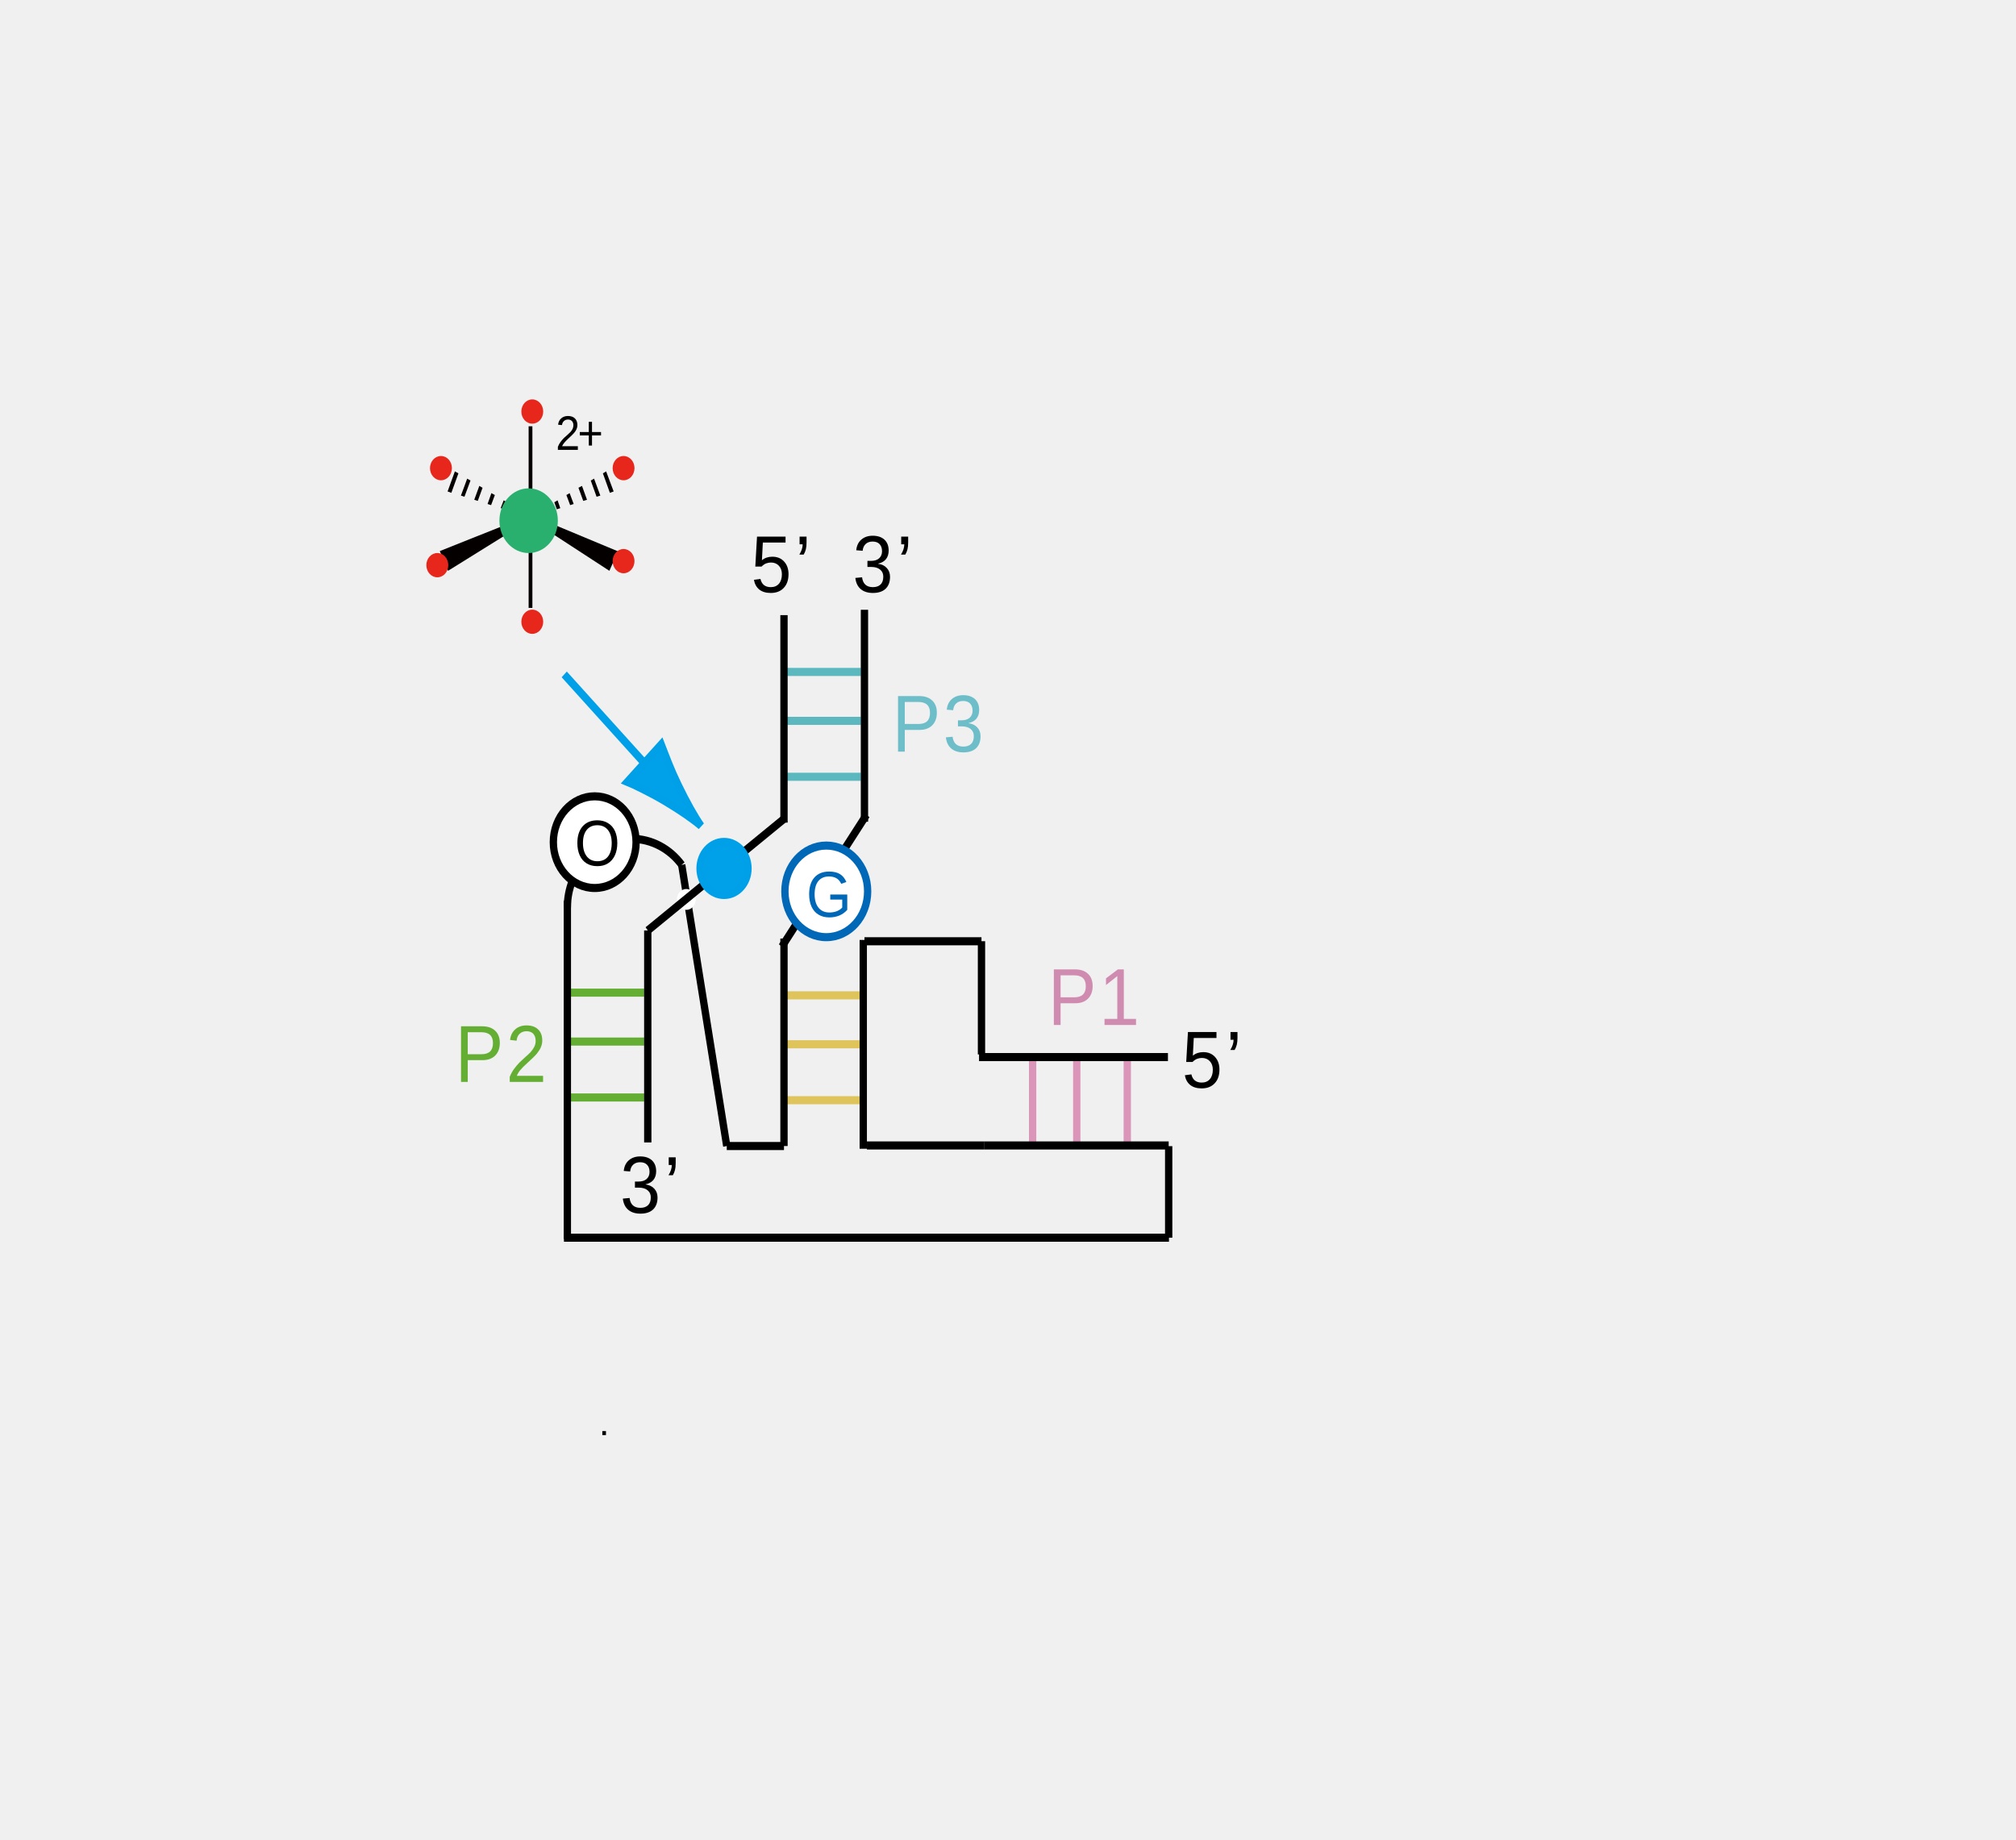
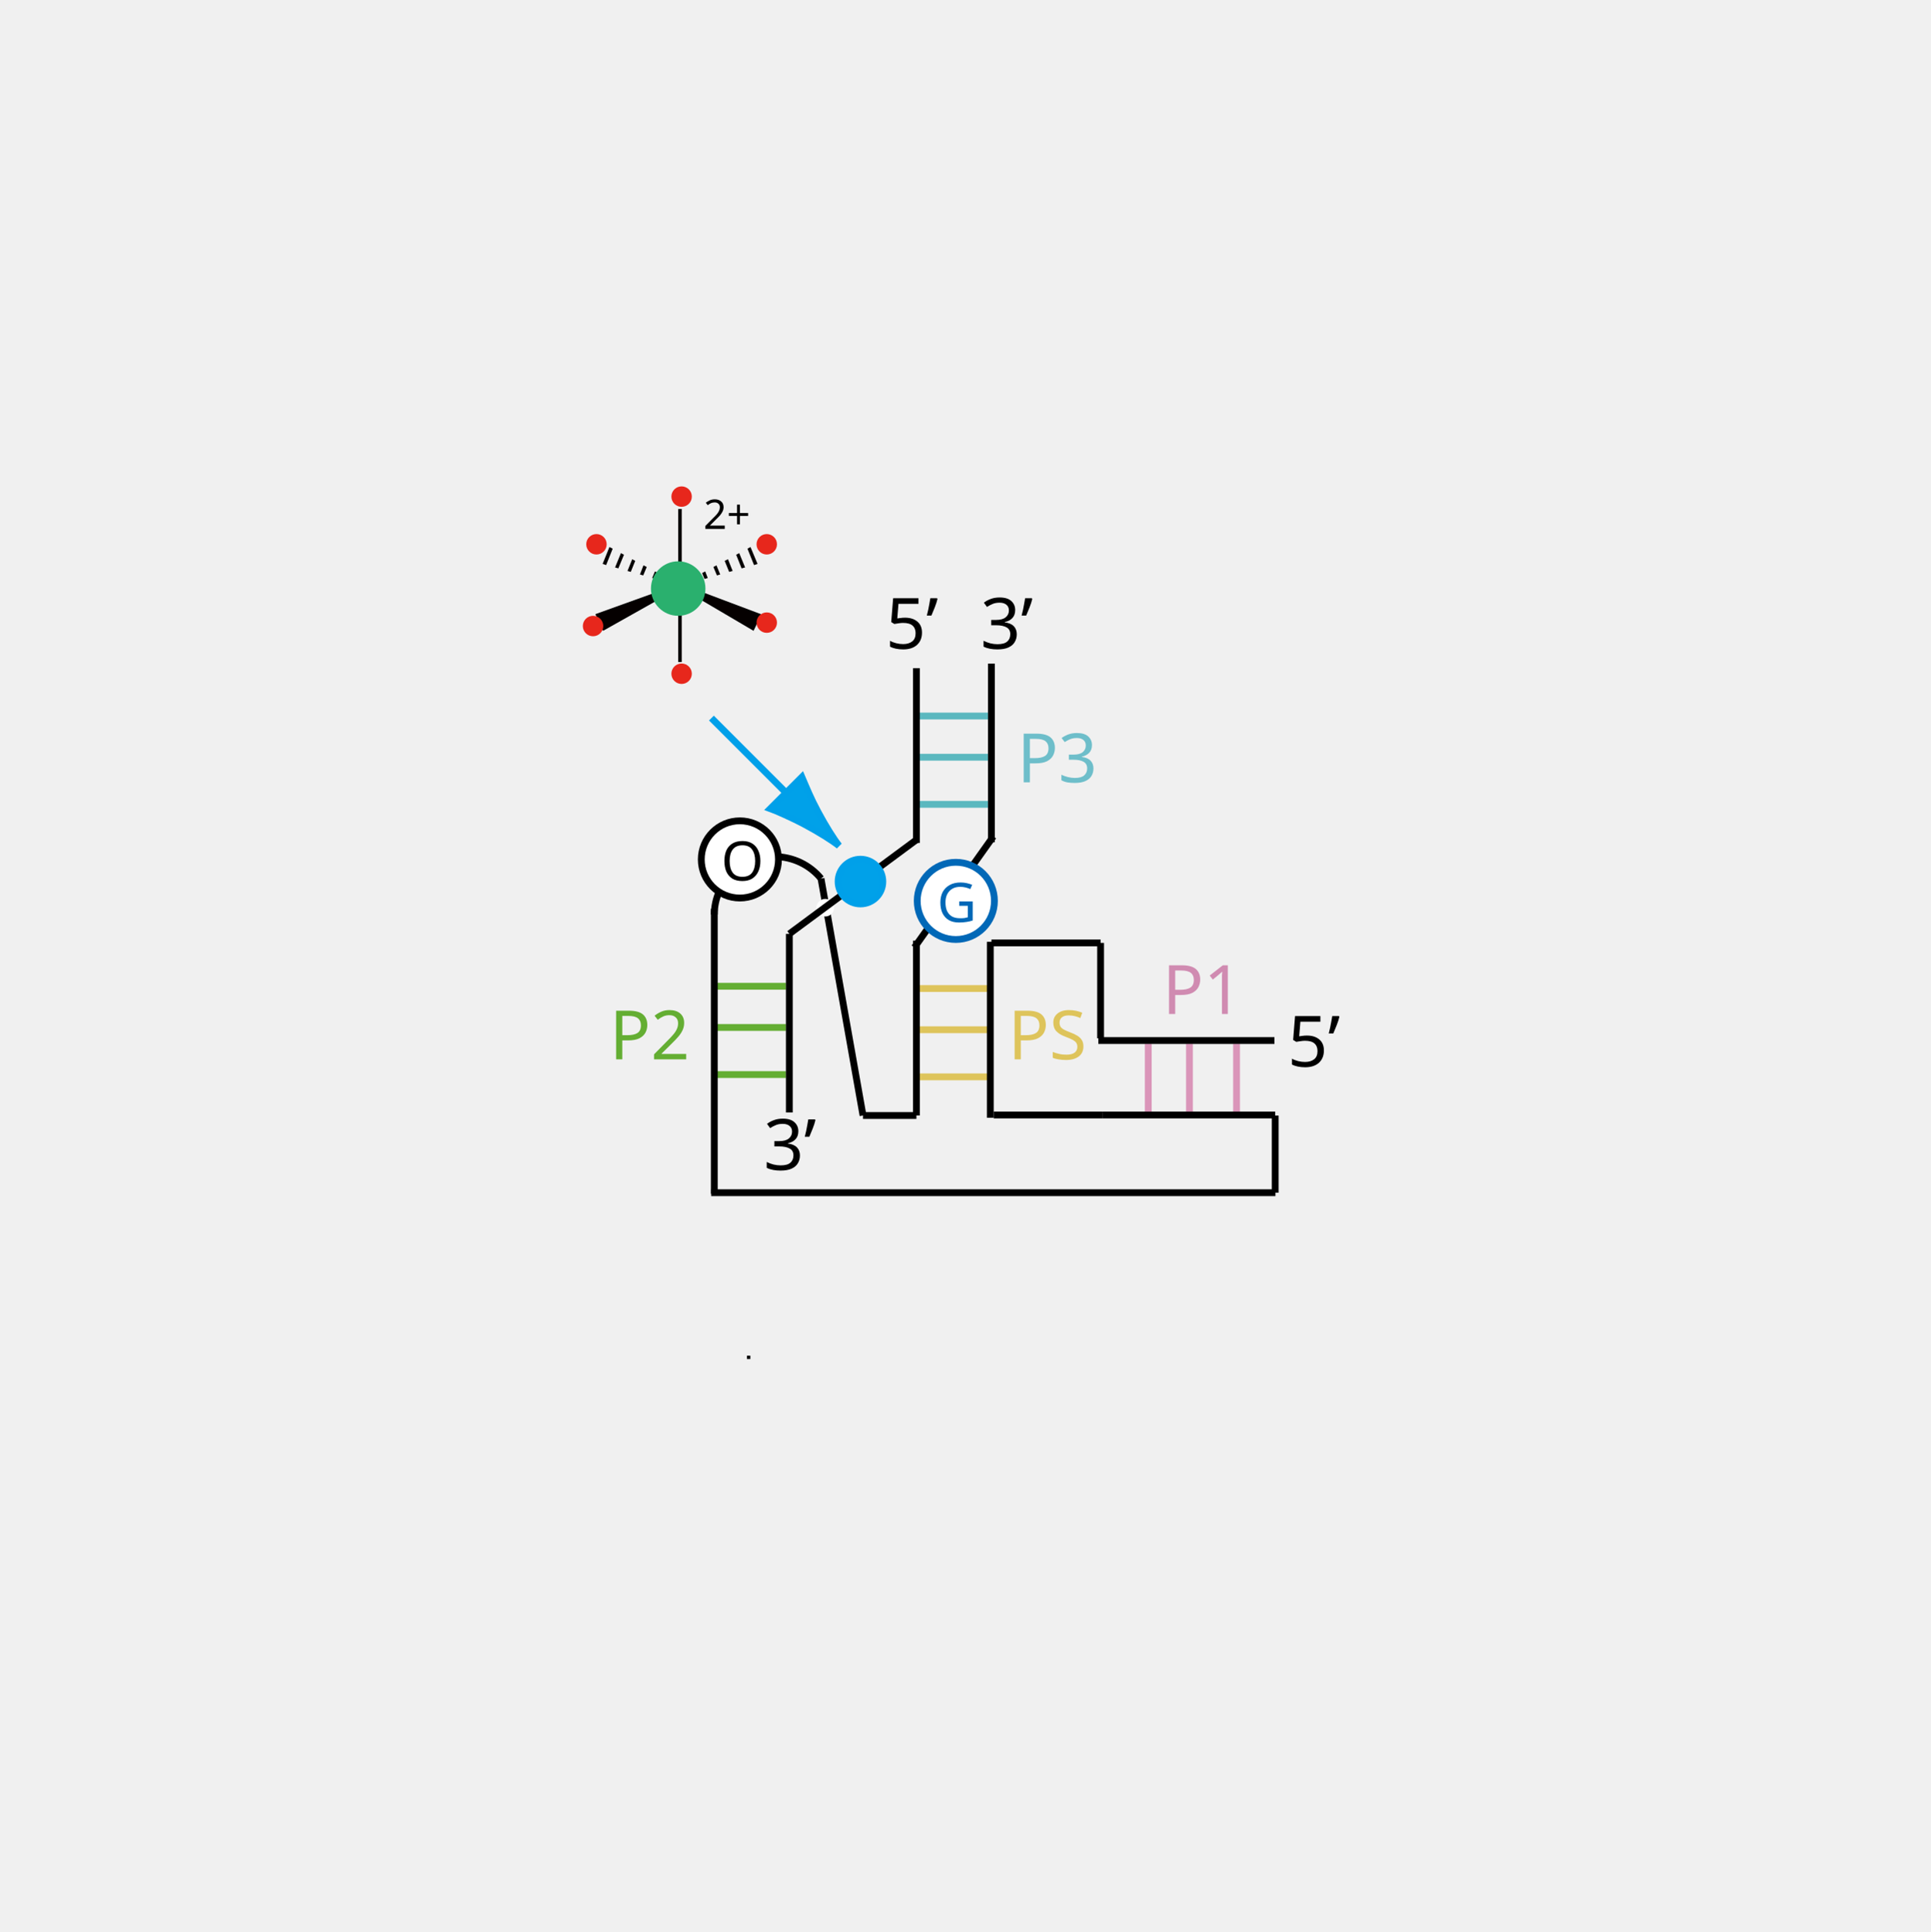
- <svg xmlns="http://www.w3.org/2000/svg" width="354" height="323" overflow="hidden">
-   <defs>
-     <clipPath id="clip0">
-       <rect x="371" y="196" width="354" height="323" />
+ <svg xmlns="http://www.w3.org/2000/svg" xmlns:xlink="http://www.w3.org/1999/xlink" version="1.1" id="图层_1" x="0px" y="0px" width="283.464px" height="283.465px" viewBox="0 0 283.464 283.465" enable-background="new 0 0 283.464 283.465" xml:space="preserve">
+   <g>
+     <line fill="#5BB8BF" stroke="#5BB8BF" x1="134.958" y1="105.099" x2="145.054" y2="105.099" />
+     <line fill="#5BB8BF" stroke="#5BB8BF" x1="134.958" y1="111.146" x2="145.054" y2="111.146" />
+     <line fill="#5BB8BF" stroke="#5BB8BF" x1="134.958" y1="118.06" x2="145.054" y2="118.06" />
+   </g>
+   <line fill="none" stroke="#000000" x1="134.526" y1="98.071" x2="134.526" y2="123.732" />
+   <line fill="none" stroke="#000000" x1="145.54" y1="97.405" x2="145.54" y2="123.624" />
+   <g>
+     <line fill="#DEC45B" stroke="#DEC45B" x1="134.958" y1="145.099" x2="145.054" y2="145.099" />
+     <line fill="#DEC45B" stroke="#DEC45B" x1="134.958" y1="151.146" x2="145.054" y2="151.146" />
+     <line fill="#DEC45B" stroke="#DEC45B" x1="134.958" y1="158.06" x2="145.054" y2="158.06" />
+   </g>
+   <line fill="none" stroke="#000000" x1="134.526" y1="138.071" x2="134.526" y2="163.732" />
+   <line fill="none" stroke="#000000" x1="145.374" y1="138.239" x2="145.374" y2="164.065" />
+   <line fill="none" stroke="#000000" x1="145.814" y1="122.773" x2="134.232" y2="139.065" />
+   <line fill="none" stroke="#000000" x1="145.541" y1="138.405" x2="161.565" y2="138.405" />
+   <g>
+     <line fill="#DA95B9" stroke="#DA95B9" x1="168.562" y1="163.311" x2="168.562" y2="153.214" />
+     <line fill="#DA95B9" stroke="#DA95B9" x1="174.609" y1="163.311" x2="174.609" y2="153.214" />
+     <line fill="#DA95B9" stroke="#DA95B9" x1="181.523" y1="163.311" x2="181.523" y2="153.214" />
+   </g>
+   <line fill="none" stroke="#000000" x1="161.898" y1="163.656" x2="187.196" y2="163.656" />
+   <line fill="none" stroke="#000000" x1="161.231" y1="152.729" x2="187.087" y2="152.729" />
+   <line fill="none" stroke="#000000" x1="161.565" y1="138.399" x2="161.565" y2="152.399" />
+   <g>
+     <line fill="#64AE33" stroke="#64AE33" x1="105.291" y1="144.764" x2="115.386" y2="144.764" />
+     <line fill="#64AE33" stroke="#64AE33" x1="105.291" y1="150.811" x2="115.386" y2="150.811" />
+     <line fill="#64AE33" stroke="#64AE33" x1="105.291" y1="157.725" x2="115.386" y2="157.725" />
+   </g>
+   <line fill="none" stroke="#000000" x1="104.859" y1="133.398" x2="104.859" y2="175.231" />
+   <line fill="none" stroke="#000000" x1="115.873" y1="137.07" x2="115.873" y2="163.289" />
+   <line fill="none" stroke="#000000" x1="104.398" y1="175.065" x2="187.232" y2="175.065" />
+   <line fill="none" stroke="#000000" x1="187.196" y1="163.742" x2="187.196" y2="175.065" />
+   <path fill="none" stroke="#000000" d="M120.522,128.955c-1.608-1.964-4.094-3.224-6.883-3.224c-4.851,0-8.78,3.806-8.78,8.5" />
+   <line fill="none" stroke="#000000" x1="134.526" y1="163.732" x2="126.689" y2="163.732" />
+   <text transform="matrix(1 0 0 1 130.0015 95.2109)" font-family="'HelveticaNeue-Light'" font-size="10.368">5’</text>
+   <text transform="matrix(1 0 0 1 143.9165 95.2109)" font-family="'HelveticaNeue-Light'" font-size="10.368">3’</text>
+   <text transform="matrix(1 0 0 1 112.0835 171.71)" font-family="'HelveticaNeue-Light'" font-size="10.368">3’</text>
+   <text transform="matrix(1 0 0 1 189.0015 156.5449)" font-family="'HelveticaNeue-Light'" font-size="10.368">5’</text>
+   <text transform="matrix(1 0 0 1 149.3081 114.8271)" fill="#6EBECA" font-family="'HelveticaNeue-Light'" font-size="10">P3</text>
+   <text transform="matrix(1 0 0 1 170.6421 148.8281)" fill="#D08BB1" font-family="'HelveticaNeue-Light'" font-size="10">P1</text>
+   <text transform="matrix(1 0 0 1 89.4756 155.4932)" fill="#64AE33" font-family="'HelveticaNeue-Light'" font-size="10">P2</text>
+   <g>
+     <circle fill="#FFFFFF" stroke="#0068B7" cx="140.313" cy="132.233" r="5.666" />
+     <text transform="matrix(1 0 0 1 137.5591 135.3281)" fill="#0068B7" font-family="'HelveticaNeue-Light'" font-size="8">G</text>
+   </g>
+   <circle fill="#FFFFFF" stroke="#000000" stroke-miterlimit="10" cx="108.611" cy="126.148" r="5.666" />
+   <text transform="matrix(1 0 0 1 105.8564 129.2441)" font-family="'HelveticaNeue-Light'" font-size="8">O</text>
+   <g>
+     <line fill="#00A1E9" stroke="#00A0E9" x1="104.434" y1="105.399" x2="116.958" y2="117.923" />
+     <path fill="#00A1E9" stroke="#00A0E9" d="M120.064,119.148c-1.06-1.974-1.623-3.379-2.351-5.083l-4.622,4.623   c0.641,0.229,3.109,1.29,5.084,2.349c2.11,1.133,3.915,2.267,4.987,3.101C122.33,123.064,121.195,121.261,120.064,119.148z" />
+   </g>
+   <line fill="none" stroke="#000000" x1="145.875" y1="163.656" x2="161.899" y2="163.656" />
+   <line fill="none" stroke="#000000" x1="120.522" y1="128.955" x2="126.689" y2="163.732" />
+   <line fill="none" stroke="#000000" stroke-width="0.5" x1="110.147" y1="199.232" x2="109.647" y2="199.232" />
+   <circle fill="#FFFFFF" stroke="#FFFFFF" stroke-width="0.5" cx="121.146" cy="133.233" r="1.042" />
+   <line fill="none" stroke="#000000" x1="134.689" y1="123.148" x2="115.873" y2="137.07" />
+   <circle fill="#00A1E9" stroke="#00A0E9" cx="126.314" cy="129.397" r="3.281" />
+   <g>
+     <defs>
+       <rect id="SVGID_1_" x="85.946" y="73.122" width="27.567" height="25.5" />
+     </defs>
+     <clipPath id="SVGID_2_">
+       <use xlink:href="#SVGID_1_" overflow="visible" />
    </clipPath>
-     <clipPath id="clip1">
-       <rect x="372" y="197" width="352" height="322" />
-     </clipPath>
-     <clipPath id="clip2">
-       <rect x="372" y="197" width="352" height="323" />
-     </clipPath>
-     <clipPath id="clip3">
-       <rect x="446" y="268" width="36" height="37" />
-     </clipPath>
-     <clipPath id="clip4">
-       <rect x="446" y="268" width="36" height="37" />
-     </clipPath>
-     <clipPath id="clip5">
-       <rect x="446" y="268" width="36" height="37" />
-     </clipPath>
-     <clipPath id="clip6">
-       <rect x="446" y="268" width="36" height="37" />
-     </clipPath>
-     <clipPath id="clip7">
-       <rect x="446" y="268" width="36" height="37" />
-     </clipPath>
-     <clipPath id="clip8">
-       <rect x="446" y="268" width="36" height="37" />
-     </clipPath>
-     <clipPath id="clip9">
-       <rect x="446" y="268" width="36" height="37" />
-     </clipPath>
-     <clipPath id="clip10">
-       <rect x="446" y="268" width="36" height="37" />
-     </clipPath>
-     <clipPath id="clip11">
-       <rect x="446" y="268" width="36" height="37" />
-     </clipPath>
-     <clipPath id="clip12">
-       <rect x="446" y="268" width="36" height="37" />
-     </clipPath>
-     <clipPath id="clip13">
-       <rect x="446" y="268" width="36" height="37" />
-     </clipPath>
-     <clipPath id="clip14">
-       <rect x="446" y="268" width="36" height="37" />
-     </clipPath>
-     <clipPath id="clip15">
-       <rect x="446" y="268" width="36" height="37" />
-     </clipPath>
-     <clipPath id="clip16">
-       <rect x="446" y="268" width="36" height="37" />
-     </clipPath>
-     <clipPath id="clip17">
-       <rect x="446" y="268" width="36" height="37" />
-     </clipPath>
-     <clipPath id="clip18">
-       <rect x="446" y="268" width="36" height="37" />
-     </clipPath>
-     <clipPath id="clip19">
-       <rect x="446" y="268" width="36" height="37" />
-     </clipPath>
-   </defs>
-   <g clip-path="url(#clip0)" transform="translate(-371 -196)">
-     <g clip-path="url(#clip1)">
-       <g clip-path="url(#clip2)">
-         <path d="M1239.41 1501 1252.36 1501" stroke="#5BB8BF" stroke-width="1.283" fill="none" transform="matrix(1 0 0 1.10715 -730.185 -1347.83)" />
-         <path d="M1239.41 1508.76 1252.36 1508.76" stroke="#5BB8BF" stroke-width="1.283" fill="none" transform="matrix(1 0 0 1.10715 -730.185 -1347.83)" />
-         <path d="M1239.41 1517.63 1252.36 1517.63" stroke="#5BB8BF" stroke-width="1.283" fill="none" transform="matrix(1 0 0 1.10715 -730.185 -1347.83)" />
-         <path d="M1238.85 1491.99 1238.85 1524.9" stroke="#000000" stroke-width="1.283" fill="none" transform="matrix(1 0 0 1.10715 -730.185 -1347.83)" />
-         <path d="M1252.98 1491.14 1252.98 1524.76" stroke="#000000" stroke-width="1.283" fill="none" transform="matrix(1 0 0 1.10715 -730.185 -1347.83)" />
-         <path d="M1239.41 1552.3 1252.36 1552.3" stroke="#DEC45B" stroke-width="1.283" fill="none" transform="matrix(1 0 0 1.10715 -730.185 -1347.83)" />
-         <path d="M1239.41 1560.06 1252.36 1560.06" stroke="#DEC45B" stroke-width="1.283" fill="none" transform="matrix(1 0 0 1.10715 -730.185 -1347.83)" />
-         <path d="M1239.41 1568.93 1252.36 1568.93" stroke="#DEC45B" stroke-width="1.283" fill="none" transform="matrix(1 0 0 1.10715 -730.185 -1347.83)" />
-         <path d="M1238.85 1543.29 1238.85 1576.2" stroke="#000000" stroke-width="1.283" fill="none" transform="matrix(1 0 0 1.10715 -730.185 -1347.83)" />
-         <path d="M1252.77 1543.51 1252.77 1576.63" stroke="#000000" stroke-width="1.283" fill="none" transform="matrix(1 0 0 1.10715 -730.185 -1347.83)" />
-         <path d="M1253.33 1523.67 1238.48 1544.57" stroke="#000000" stroke-width="1.283" fill="none" transform="matrix(1 0 0 1.10715 -730.185 -1347.83)" />
-         <path d="M1252.98 1543.72 1273.53 1543.72" stroke="#000000" stroke-width="1.283" fill="none" transform="matrix(1 0 0 1.10715 -730.185 -1347.83)" />
-         <path d="M1282.51 1575.66 1282.51 1562.71" stroke="#DA95B9" stroke-width="1.283" fill="none" transform="matrix(1 0 0 1.10715 -730.185 -1347.83)" />
-         <path d="M1290.26 1575.66 1290.26 1562.71" stroke="#DA95B9" stroke-width="1.283" fill="none" transform="matrix(1 0 0 1.10715 -730.185 -1347.83)" />
-         <path d="M1299.13 1575.66 1299.13 1562.71" stroke="#DA95B9" stroke-width="1.283" fill="none" transform="matrix(1 0 0 1.10715 -730.185 -1347.83)" />
-         <path d="M1273.96 1576.11 1306.4 1576.11" stroke="#000000" stroke-width="1.283" fill="none" transform="matrix(1 0 0 1.10715 -730.185 -1347.83)" />
-         <path d="M1273.1 1562.09 1306.27 1562.09" stroke="#000000" stroke-width="1.283" fill="none" transform="matrix(1 0 0 1.10715 -730.185 -1347.83)" />
-         <path d="M1273.53 1543.71 1273.53 1561.67" stroke="#000000" stroke-width="1.283" fill="none" transform="matrix(1 0 0 1.10715 -730.185 -1347.83)" />
-         <path d="M1201.36 1551.87 1214.31 1551.87" stroke="#64AE33" stroke-width="1.283" fill="none" transform="matrix(1 0 0 1.10715 -730.185 -1347.83)" />
-         <path d="M1201.36 1559.63 1214.31 1559.63" stroke="#64AE33" stroke-width="1.283" fill="none" transform="matrix(1 0 0 1.10715 -730.185 -1347.83)" />
-         <path d="M1201.36 1568.5 1214.31 1568.5" stroke="#64AE33" stroke-width="1.283" fill="none" transform="matrix(1 0 0 1.10715 -730.185 -1347.83)" />
-         <path d="M1200.81 1537.3 1200.81 1590.95" stroke="#000000" stroke-width="1.283" fill="none" transform="matrix(1 0 0 1.10715 -730.185 -1347.83)" />
-         <path d="M1214.93 1542.01 1214.93 1575.63" stroke="#000000" stroke-width="1.283" fill="none" transform="matrix(1 0 0 1.10715 -730.185 -1347.83)" />
-         <path d="M1200.21 1590.74 1306.45 1590.74" stroke="#000000" stroke-width="1.283" fill="none" transform="matrix(1 0 0 1.10715 -730.185 -1347.83)" />
-         <path d="M1306.4 1576.22 1306.4 1590.74" stroke="#000000" stroke-width="1.283" fill="none" transform="matrix(1 0 0 1.10715 -730.185 -1347.83)" />
-         <path d="M1220.89 1531.6C1218.83 1529.08 1215.64 1527.47 1212.07 1527.47 1205.85 1527.47 1200.81 1532.35 1200.81 1538.37" stroke="#000000" stroke-width="1.283" fill="none" transform="matrix(1 0 0 1.10715 -730.185 -1347.83)" />
-         <path d="M1238.85 1576.2 1228.8 1576.2" stroke="#000000" stroke-width="1.283" fill="none" transform="matrix(1 0 0 1.10715 -730.185 -1347.83)" />
-         <text font-family="Arial,Arial_MSFontService,sans-serif" font-weight="400" font-size="10" transform="matrix(1.28251 0 0 1.41993 502.867 300)">5<tspan font-size="10" x="6" y="0">’</tspan>
-           <tspan font-size="10" x="13.915" y="0">3</tspan>
-           <tspan font-size="10" x="19.915" y="0">’</tspan>
-           <tspan font-size="10" x="-17.918" y="76.764">3</tspan>
-           <tspan font-size="10" x="-11.918" y="76.764">’</tspan>
-           <tspan font-size="10" x="59.001" y="61.271">5</tspan>
-           <tspan font-size="10" x="65.001" y="61.271">’</tspan>
-           <tspan fill="#6EBECA" font-size="10" x="19.307" y="19.719">P</tspan>
-           <tspan fill="#6EBECA" font-size="10" x="26.307" y="19.719">3</tspan>
-           <tspan fill="#D08BB1" font-size="10" x="40.641" y="53.524">P</tspan>
-           <tspan fill="#D08BB1" font-size="10" x="47.641" y="53.524">1</tspan>
-           <tspan fill="#64AE33" font-size="10" x="-40.526" y="60.566">P</tspan>
-           <tspan fill="#64AE33" font-size="10" x="-33.526" y="60.566">2</tspan>
-         </text>
-         <path d="M1253.54 1535.8C1253.54 1539.82 1250.29 1543.07 1246.28 1543.07 1242.26 1543.07 1239.01 1539.82 1239.01 1535.8 1239.01 1531.79 1242.26 1528.54 1246.28 1528.54 1250.29 1528.54 1253.54 1531.79 1253.54 1535.8Z" stroke="#0068B7" stroke-width="1.283" fill="#FFFFFF" transform="matrix(1 0 0 1.10715 -730.185 -1347.83)" />
-         <text fill="#0068B7" font-family="Arial,Arial_MSFontService,sans-serif" font-weight="400" font-size="8" transform="matrix(1.28251 0 0 1.41993 512.56 357)">G</text>
-         <path d="M1212.88 1528C1212.88 1532.01 1209.63 1535.27 1205.62 1535.27 1201.6 1535.27 1198.35 1532.01 1198.35 1528 1198.35 1523.99 1201.6 1520.73 1205.62 1520.73 1209.63 1520.73 1212.88 1523.99 1212.88 1528Z" stroke="#000000" stroke-width="1.283" stroke-miterlimit="10" fill="#FFFFFF" transform="matrix(1 0 0 1.10715 -730.185 -1347.83)" />
-         <text font-family="Arial,Arial_MSFontService,sans-serif" font-weight="400" font-size="8" transform="matrix(1.28251 0 0 1.41993 471.901 348)">O</text>
-         <path d="M1200.26 1501.39 1216.32 1517.45" stroke="#00A0E9" stroke-width="1.283" fill="#00A1E9" transform="matrix(1 0 0 1.10715 -730.185 -1347.83)" />
-         <path d="M1220.31 1519.02C1218.95 1516.49 1218.23 1514.69 1217.29 1512.5L1211.36 1518.43C1212.19 1518.73 1215.35 1520.09 1217.88 1521.45 1220.59 1522.9 1222.91 1524.35 1224.28 1525.42 1223.21 1524.05 1221.76 1521.73 1220.31 1519.02Z" stroke="#00A0E9" stroke-width="1.283" fill="#00A1E9" transform="matrix(1 0 0 1.10715 -730.185 -1347.83)" />
-         <path d="M1253.41 1576.11 1273.96 1576.11" stroke="#000000" stroke-width="1.283" fill="none" transform="matrix(1 0 0 1.10715 -730.185 -1347.83)" />
-         <path d="M1220.89 1531.6 1228.8 1576.2" stroke="#000000" stroke-width="1.283" fill="none" transform="matrix(1 0 0 1.10715 -730.185 -1347.83)" />
-         <path d="M1207.59 1621.73 1206.95 1621.73" stroke="#000000" stroke-width="0.641" fill="none" transform="matrix(1 0 0 1.10715 -730.185 -1347.83)" />
-         <path d="M1223.03 1537.09C1223.03 1537.83 1222.43 1538.42 1221.7 1538.42 1220.96 1538.42 1220.36 1537.83 1220.36 1537.09 1220.36 1536.35 1220.96 1535.75 1221.7 1535.75 1222.43 1535.75 1223.03 1536.35 1223.03 1537.09Z" stroke="#FFFFFF" stroke-width="0.641" fill="#FFFFFF" transform="matrix(1 0 0 1.10715 -730.185 -1347.83)" />
-         <path d="M1239.06 1524.15 1214.93 1542.01" stroke="#000000" stroke-width="1.283" fill="none" transform="matrix(1 0 0 1.10715 -730.185 -1347.83)" />
-         <path d="M1232.53 1532.17C1232.53 1534.49 1230.65 1536.38 1228.32 1536.38 1226 1536.38 1224.11 1534.49 1224.11 1532.17 1224.11 1529.84 1226 1527.96 1228.32 1527.96 1230.65 1527.96 1232.53 1529.84 1232.53 1532.17Z" stroke="#00A0E9" stroke-width="1.283" fill="#00A1E9" transform="matrix(1 0 0 1.10715 -730.185 -1347.83)" />
-         <g clip-path="url(#clip3)">
-           <g clip-path="url(#clip4)">
-             <path d="M1179.86 1484.96 1178.41 1481.83 1194.01 1476.21 1194.36 1476.44 1194.01 1477.01Z" fill="#050000" transform="matrix(1 0 0 1.10715 -730.185 -1347.83)" />
-           </g>
-           <g clip-path="url(#clip5)">
-             <path d="M1179.78 1472.37 1181.06 1469.19 1181.68 1469.5 1180.44 1472.59Z" fill="#050000" transform="matrix(1 0 0 1.10715 -730.185 -1347.83)" />
-           </g>
-           <g clip-path="url(#clip6)">
-             <path d="M1182.12 1473.03 1183.22 1470.34 1183.8 1470.64 1182.74 1473.21Z" fill="#050000" transform="matrix(1 0 0 1.10715 -730.185 -1347.83)" />
-           </g>
-           <g clip-path="url(#clip7)">
-             <path d="M1184.46 1473.69 1185.35 1471.49 1185.92 1471.79 1185.08 1473.87Z" fill="#050000" transform="matrix(1 0 0 1.10715 -730.185 -1347.83)" />
-           </g>
-           <g clip-path="url(#clip8)">
-             <path d="M1186.8 1474.36 1187.47 1472.64 1188.08 1472.94 1187.42 1474.54Z" fill="#050000" transform="matrix(1 0 0 1.10715 -730.185 -1347.83)" />
-           </g>
-           <g clip-path="url(#clip9)">
-             <path d="M1189.1 1475.02 1189.63 1473.78 1190.21 1474.09 1189.77 1475.2Z" fill="#050000" transform="matrix(1 0 0 1.10715 -730.185 -1347.83)" />
-           </g>
-           <g clip-path="url(#clip10)">
-             <path d="M1191.45 1475.68 1191.75 1474.93 1192.33 1475.24 1192.11 1475.86Z" fill="#050000" transform="matrix(1 0 0 1.10715 -730.185 -1347.83)" />
-           </g>
-           <g clip-path="url(#clip11)">
-             <path d="M1207.62 1469.19 1208.94 1472.37 1208.28 1472.59 1207.05 1469.5Z" fill="#050000" transform="matrix(1 0 0 1.10715 -730.185 -1347.83)" />
-           </g>
-           <g clip-path="url(#clip12)">
-             <path d="M1205.5 1470.34 1206.6 1473.03 1205.94 1473.21 1204.92 1470.64Z" fill="#050000" transform="matrix(1 0 0 1.10715 -730.185 -1347.83)" />
-           </g>
-           <g clip-path="url(#clip13)">
-             <path d="M1203.38 1471.49 1204.26 1473.69 1203.6 1473.87 1202.76 1471.79Z" fill="#050000" transform="matrix(1 0 0 1.10715 -730.185 -1347.83)" />
-           </g>
-           <g clip-path="url(#clip14)">
-             <path d="M1201.21 1472.64 1201.92 1474.36 1201.3 1474.54 1200.64 1472.94Z" fill="#050000" transform="matrix(1 0 0 1.10715 -730.185 -1347.83)" />
-           </g>
-           <g clip-path="url(#clip15)">
-             <path d="M1199.09 1473.78 1199.57 1475.02 1198.96 1475.2 1198.52 1474.09Z" fill="#050000" transform="matrix(1 0 0 1.10715 -730.185 -1347.83)" />
-           </g>
-           <g clip-path="url(#clip16)">
-             <path d="M1196.97 1474.93 1197.28 1475.68 1196.61 1475.86 1196.35 1475.24Z" fill="#050000" transform="matrix(1 0 0 1.10715 -730.185 -1347.83)" />
-           </g>
-           <g clip-path="url(#clip17)">
-             <path d="M1209.7 1481.87 1208.19 1484.96 1194.67 1477.01 1194.36 1476.44 1194.67 1476.21Z" fill="#050000" transform="matrix(1 0 0 1.10715 -730.185 -1347.83)" />
-           </g>
-           <g clip-path="url(#clip18)">
-             <path d="M1194.01 1462.03 1194.67 1462.03 1194.67 1476.21 1194.36 1476.44 1194.01 1476.21Z" fill="#050000" transform="matrix(1 0 0 1.10715 -730.185 -1347.83)" />
-           </g>
-           <g clip-path="url(#clip19)">
-             <path d="M1194.67 1490.84 1194.01 1490.84 1194.01 1477.01 1194.36 1476.44 1194.67 1477.01Z" fill="#050000" transform="matrix(1 0 0 1.10715 -730.185 -1347.83)" />
-           </g>
-         </g>
-         <path d="M1199.14 1477.01C1199.14 1479.84 1196.84 1482.14 1194.01 1482.14 1191.17 1482.14 1188.88 1479.84 1188.88 1477.01 1188.88 1474.18 1191.17 1471.88 1194.01 1471.88 1196.84 1471.88 1199.14 1474.18 1199.14 1477.01Z" fill="#2AB06E" transform="matrix(1 0 0 1.10715 -730.185 -1347.83)" />
-         <path d="M1179.9 1484.06C1179.9 1485.13 1179.04 1485.99 1177.98 1485.99 1176.91 1485.99 1176.05 1485.13 1176.05 1484.06 1176.05 1483 1176.91 1482.14 1177.98 1482.14 1179.04 1482.14 1179.9 1483 1179.9 1484.06Z" fill="#E7271C" transform="matrix(1 0 0 1.10715 -730.185 -1347.83)" />
-         <path d="M1180.54 1468.67C1180.54 1469.74 1179.68 1470.6 1178.62 1470.6 1177.56 1470.6 1176.69 1469.74 1176.69 1468.67 1176.69 1467.61 1177.56 1466.75 1178.62 1466.75 1179.68 1466.75 1180.54 1467.61 1180.54 1468.67Z" fill="#E7271C" transform="matrix(1 0 0 1.10715 -730.185 -1347.83)" />
-         <path d="M1212.6 1468.67C1212.6 1469.74 1211.74 1470.6 1210.68 1470.6 1209.62 1470.6 1208.76 1469.74 1208.76 1468.67 1208.76 1467.61 1209.62 1466.75 1210.68 1466.75 1211.74 1466.75 1212.6 1467.61 1212.6 1468.67Z" fill="#E7271C" transform="matrix(1 0 0 1.10715 -730.185 -1347.83)" />
-         <path d="M1196.57 1459.7C1196.57 1460.76 1195.71 1461.62 1194.65 1461.62 1193.59 1461.62 1192.73 1460.76 1192.73 1459.7 1192.73 1458.63 1193.59 1457.77 1194.65 1457.77 1195.71 1457.77 1196.57 1458.63 1196.57 1459.7Z" fill="#E7271C" transform="matrix(1 0 0 1.10715 -730.185 -1347.83)" />
-         <path d="M1196.57 1493.04C1196.57 1494.1 1195.71 1494.96 1194.65 1494.96 1193.59 1494.96 1192.73 1494.1 1192.73 1493.04 1192.73 1491.98 1193.59 1491.12 1194.65 1491.12 1195.71 1491.12 1196.57 1491.98 1196.57 1493.04Z" fill="#E7271C" transform="matrix(1 0 0 1.10715 -730.185 -1347.83)" />
-         <path d="M1212.6 1483.42C1212.6 1484.48 1211.74 1485.35 1210.68 1485.35 1209.62 1485.35 1208.76 1484.48 1208.76 1483.42 1208.76 1482.36 1209.62 1481.5 1210.68 1481.5 1211.74 1481.5 1212.6 1482.36 1212.6 1483.42Z" fill="#E7271C" transform="matrix(1 0 0 1.10715 -730.185 -1347.83)" />
-         <text font-family="Arial,Arial_MSFontService,sans-serif" font-weight="400" font-size="6" transform="matrix(1.28251 0 0 1.41993 468.58 275)">2<tspan font-size="6" x="3" y="0">+</tspan>
-         </text>
-         <text fill="#D08BB1" font-family="Arial,Arial_MSFontService,sans-serif" font-weight="400" font-size="10" transform="matrix(1.28251 0 0 1.41993 877.114 310)">P<tspan font-size="10" x="7" y="0">1</tspan>
-           <tspan fill="#64AE33" font-size="10" x="67.332" y="-40.143">P</tspan>
-           <tspan fill="#64AE33" font-size="10" x="74.332" y="-40.143">2</tspan>
-           <tspan fill="#6EBECA" font-size="10" x="-16.168" y="-71.835">P</tspan>
-           <tspan fill="#6EBECA" font-size="10" x="-9.168" y="-71.835">3</tspan>
-           <tspan fill="#0B318F" font-size="8" x="59" y="88.737">G</tspan>
-           <tspan fill="#0B318F" font-size="8" x="65" y="88.737">32</tspan>
-           <tspan fill="#0B318F" font-size="8" x="44" y="176.769">A</tspan>
-           <tspan fill="#0B318F" font-size="8" x="49" y="176.769">33</tspan>
-           <tspan fill="#0B318F" font-size="8" x="57.104" y="176.769"> </tspan>
-           <tspan fill="#0B318F" font-size="8" x="3.498" y="119.02">G</tspan>
-           <tspan fill="#0B318F" font-size="8" x="9.498" y="119.02">40</tspan>
-           <tspan fill="#0B318F" font-size="8" x="11.498" y="173.952">G</tspan>
-           <tspan fill="#0B318F" font-size="8" x="17.498" y="173.952">42</tspan>
-         </text>
-       </g>
+     <g clip-path="url(#SVGID_2_)">
+       <defs>
+         <rect id="SVGID_3_" x="85.946" y="73.122" width="27.567" height="25.5" />
+       </defs>
+       <clipPath id="SVGID_4_">
+         <use xlink:href="#SVGID_3_" overflow="visible" />
+       </clipPath>
+       <polygon clip-path="url(#SVGID_4_)" fill="#050000" points="88.53,92.592 87.393,90.146 99.557,85.77 99.833,85.941 99.557,86.39       " />
+       <polygon clip-path="url(#SVGID_4_)" fill="#050000" points="88.461,82.771 89.461,80.291 89.942,80.531 88.978,82.943   " />
+       <polygon clip-path="url(#SVGID_4_)" fill="#050000" points="90.288,83.288 91.149,81.186 91.596,81.427 90.77,83.426   " />
+       <polygon clip-path="url(#SVGID_4_)" fill="#050000" points="92.113,83.805 92.803,82.082 93.25,82.322 92.596,83.942   " />
+       <polygon clip-path="url(#SVGID_4_)" fill="#050000" points="93.94,84.321 94.458,82.979 94.94,83.219 94.422,84.46   " />
+       <polygon clip-path="url(#SVGID_4_)" fill="#050000" points="95.733,84.839 96.145,83.873 96.594,84.115 96.25,84.977   " />
+       <polygon clip-path="url(#SVGID_4_)" fill="#050000" points="97.559,85.355 97.799,84.77 98.249,85.012 98.076,85.493   " />
+       <polygon clip-path="url(#SVGID_4_)" fill="#050000" points="110.17,80.291 111.205,82.771 110.688,82.943 109.723,80.531   " />
+       <polygon clip-path="url(#SVGID_4_)" fill="#050000" points="108.516,81.186 109.378,83.288 108.862,83.426 108.069,81.427   " />
+       <polygon clip-path="url(#SVGID_4_)" fill="#050000" points="106.863,82.082 107.55,83.805 107.036,83.942 106.379,82.322   " />
+       <polygon clip-path="url(#SVGID_4_)" fill="#050000" points="105.174,82.979 105.725,84.321 105.242,84.46 104.725,83.219   " />
+       <polygon clip-path="url(#SVGID_4_)" fill="#050000" points="103.52,83.873 103.899,84.839 103.417,84.977 103.073,84.115   " />
+       <polygon clip-path="url(#SVGID_4_)" fill="#050000" points="101.866,84.77 102.108,85.355 101.59,85.493 101.383,85.012   " />
+       <polygon clip-path="url(#SVGID_4_)" fill="#050000" points="111.791,90.18 110.618,92.592 100.075,86.39 99.833,85.941     100.075,85.77   " />
+       <polygon clip-path="url(#SVGID_4_)" fill="#050000" points="99.557,74.707 100.075,74.707 100.075,85.77 99.833,85.941     99.557,85.77   " />
+       <polygon clip-path="url(#SVGID_4_)" fill="#050000" points="100.075,97.175 99.557,97.175 99.557,86.39 99.833,85.941     100.075,86.39   " />
    </g>
  </g>
+   <circle fill="#2AB06E" cx="99.557" cy="86.39" r="4" />
+   <circle fill="#E7271C" cx="87.057" cy="91.89" r="1.5" />
+   <circle fill="#E7271C" cx="87.557" cy="79.89" r="1.5" />
+   <circle fill="#E7271C" cx="112.557" cy="79.89" r="1.5" />
+   <circle fill="#E7271C" cx="100.057" cy="72.89" r="1.5" />
+   <circle fill="#E7271C" cx="100.057" cy="98.89" r="1.5" />
+   <circle fill="#E7271C" cx="112.557" cy="91.39" r="1.5" />
+   <text transform="matrix(1 0 0 1 103.2666 77.6338)" font-family="'HelveticaNeue-Light'" font-size="6">2+</text>
+   <text transform="matrix(1 0 0 1 147.9761 155.4932)" fill="#DEC45B" font-family="'HelveticaNeue-Light'" font-size="10">PS</text>
</svg>
